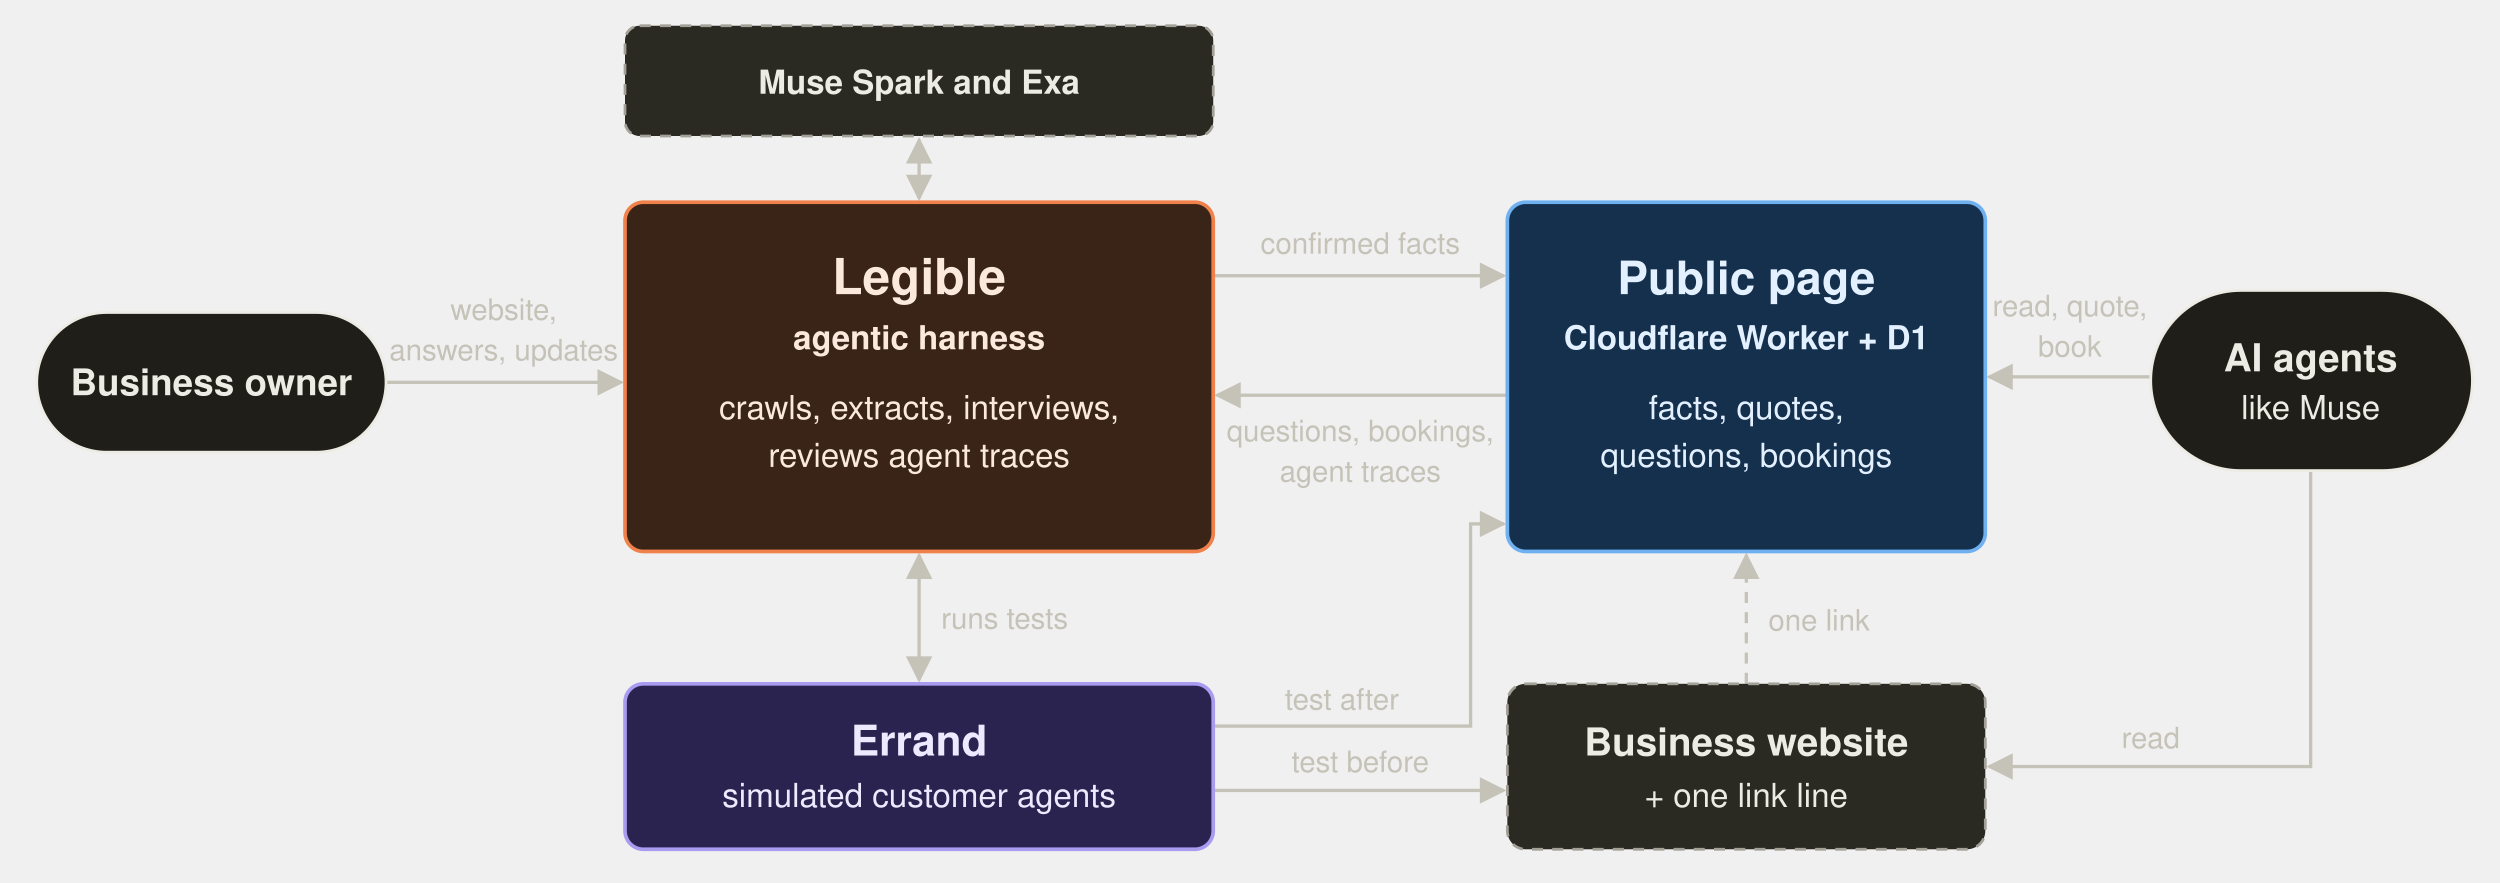
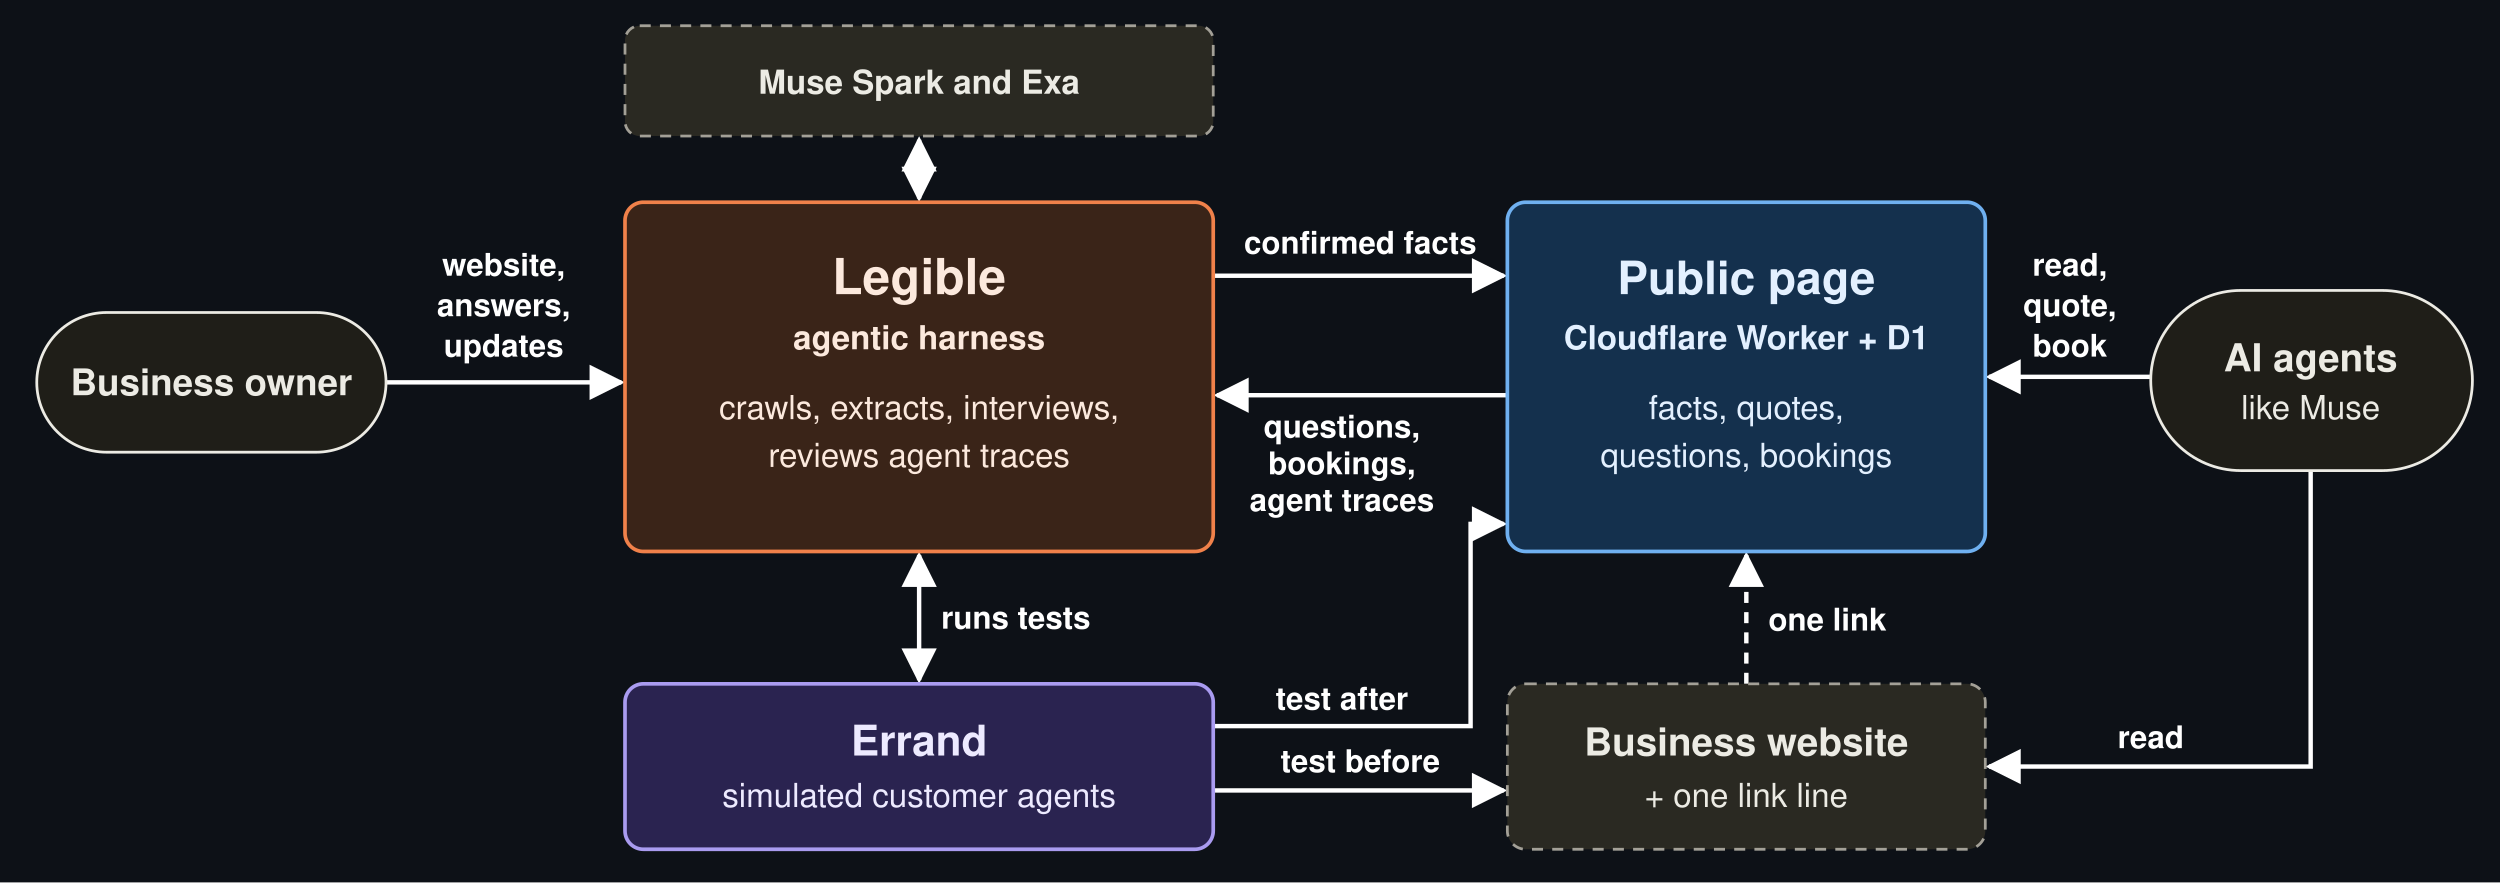
<svg xmlns="http://www.w3.org/2000/svg" viewBox="0 0 1360 480" role="img" aria-labelledby="title desc">
  <defs>
    <marker id="arrow" viewBox="0 0 10 10" refX="9" refY="5" markerWidth="8" markerHeight="8" orient="auto-start-reverse">
-       <path d="M0 0 L10 5 L0 10 z" fill="#C5C2B8" />
+       <path d="M0 0 L10 5 L0 10 z" fill="#FFFFFF" />
    </marker>
    <style>
      text { font-family: -apple-system, BlinkMacSystemFont, "Segoe UI", Helvetica, Arial, sans-serif; text-anchor: middle; }
      .name { font-size: 23px; font-weight: 600; }
      .sub { font-size: 18px; }
-       .label { font-size: 16px; fill: #C5C2B8; }
+       .label { font-size: 17px; font-weight: 600; fill: #FFFFFF; }
      .start { text-anchor: start; }
-       .line { fill: none; stroke: #C5C2B8; stroke-width: 1.8; marker-end: url(#arrow); }
+       .line { fill: none; stroke: #FFFFFF; stroke-width: 2.4; marker-end: url(#arrow); }
      .both { marker-start: url(#arrow); }
      .dash { stroke-dasharray: 6 5; }
    </style>
  </defs>
+   <rect width="1360" height="480" fill="#0D1117" />
  <path class="line" d="M210 208 H338" />
-   <text x="274" y="174" class="label">website,</text>
-   <text x="274" y="196" class="label">answers, updates</text>
+   <text x="274" y="150" class="label">website,</text>
+   <text x="274" y="172" class="label">answers,</text>
+   <text x="274" y="194" class="label">updates</text>
  <path class="line both" d="M500 76 V108" />
  <path class="line both" d="M500 302 V370" />
  <text x="512" y="342" class="label start">runs tests</text>
  <path class="line" d="M660 150 H818" />
  <text x="740" y="138" class="label">confirmed facts</text>
  <path class="line" d="M820 215 H662" />
-   <text x="740" y="240" class="label">questions, bookings,</text>
-   <text x="740" y="262" class="label">agent traces</text>
+   <text x="730" y="238" class="label">questions,</text>
+   <text x="730" y="258" class="label">bookings,</text>
+   <text x="730" y="278" class="label">agent traces</text>
  <path class="line" d="M660 395 H800 V285 H818" />
  <text x="730" y="386" class="label">test after</text>
  <path class="line" d="M660 430 H818" />
  <text x="740" y="420" class="label">test before</text>
  <path class="line dash" d="M950 372 V302" />
  <text x="962" y="343" class="label start">one link</text>
  <path class="line" d="M1170 205 H1082" />
-   <text x="1126" y="172" class="label">read, quote,</text>
+   <text x="1126" y="150" class="label">read,</text>
+   <text x="1126" y="172" class="label">quote,</text>
  <text x="1126" y="194" class="label">book</text>
  <path class="line" d="M1257 256 V417 H1082" />
  <text x="1170" y="407" class="label">read</text>
  <rect x="20" y="170" width="190" height="76" rx="38" fill="#1F1E18" stroke="#ECEBE4" stroke-width="1.5" />
  <text x="115" y="215" class="name" fill="#ECEBE4" style="font-size:20px">Business owner</text>
  <rect x="1170" y="158" width="175" height="98" rx="49" fill="#1F1E18" stroke="#ECEBE4" stroke-width="1.5" />
  <text x="1257" y="202" class="name" fill="#ECEBE4" style="font-size:21px">AI agents</text>
  <text x="1257" y="228" class="sub" fill="#ECEBE4">like Muse</text>
  <rect x="340" y="110" width="320" height="190" rx="10" fill="#3A2418" stroke="#F0814A" stroke-width="2" />
  <text x="500" y="160" class="name" fill="#FCE9DD" style="font-size:27px">Legible</text>
  <text x="500" y="190" class="sub" fill="#FCE9DD" style="font-weight:600">agentic harness</text>
  <text x="500" y="228" class="sub" fill="#FCE9DD">crawls, extracts, interviews,</text>
  <text x="500" y="254" class="sub" fill="#FCE9DD">reviews agent traces</text>
  <rect x="340" y="14" width="320" height="60" rx="8" fill="#2A2922" stroke="#A3A097" stroke-width="1.5" stroke-dasharray="6 5" />
  <text x="500" y="51" class="sub" fill="#ECEBE4" style="font-weight:600">Muse Spark and Exa</text>
  <rect x="340" y="372" width="320" height="90" rx="10" fill="#2A2350" stroke="#A99BF0" stroke-width="2" />
  <text x="500" y="411" class="name" fill="#EDEAFF">Errand</text>
  <text x="500" y="439" class="sub" fill="#EDEAFF">simulated customer agents</text>
  <rect x="820" y="110" width="260" height="190" rx="10" fill="#14304D" stroke="#6FB0F0" stroke-width="2" />
  <text x="950" y="160" class="name" fill="#E3F0FF" style="font-size:25px">Public page</text>
  <text x="950" y="190" class="sub" fill="#E3F0FF" style="font-weight:600">Cloudflare Worker + D1</text>
  <text x="950" y="228" class="sub" fill="#E3F0FF">facts, quotes,</text>
  <text x="950" y="254" class="sub" fill="#E3F0FF">questions, bookings</text>
  <rect x="820" y="372" width="260" height="90" rx="10" fill="#2A2922" stroke="#A3A097" stroke-width="1.5" stroke-dasharray="6 5" />
  <text x="950" y="411" class="name" fill="#ECEBE4" style="font-size:21px">Business website</text>
  <text x="950" y="439" class="sub" fill="#ECEBE4">+ one link line</text>
</svg>
